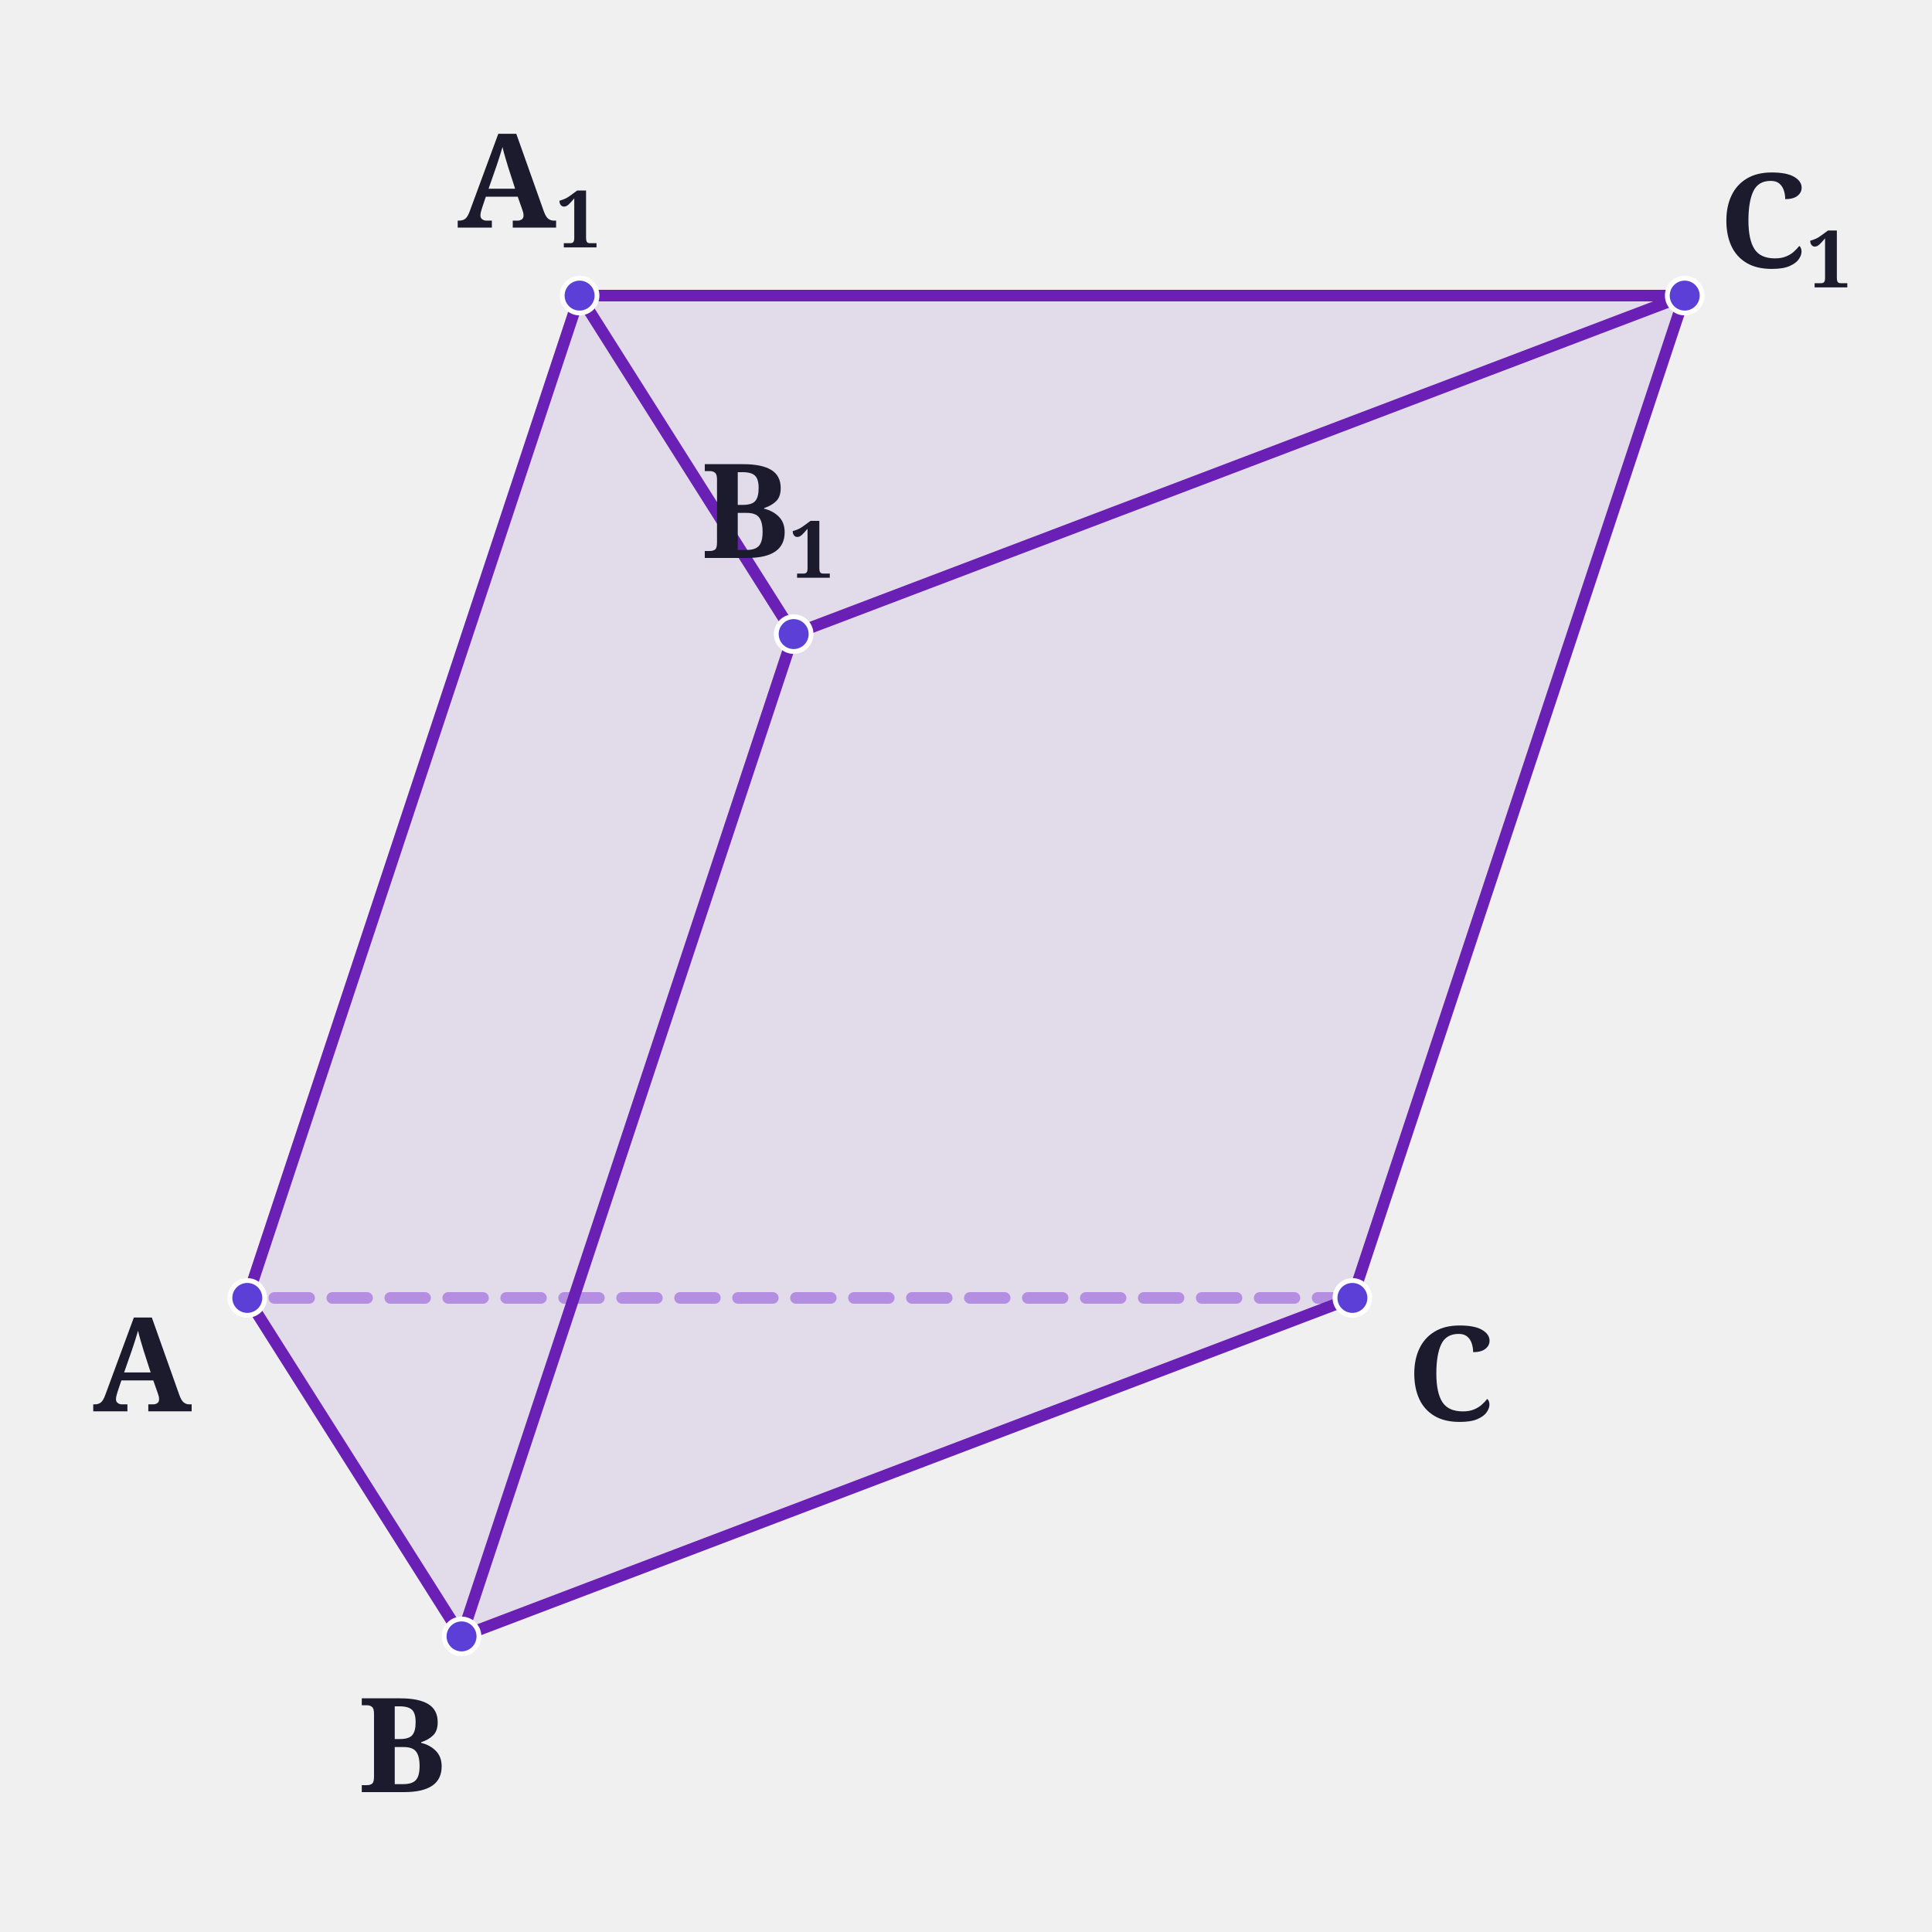
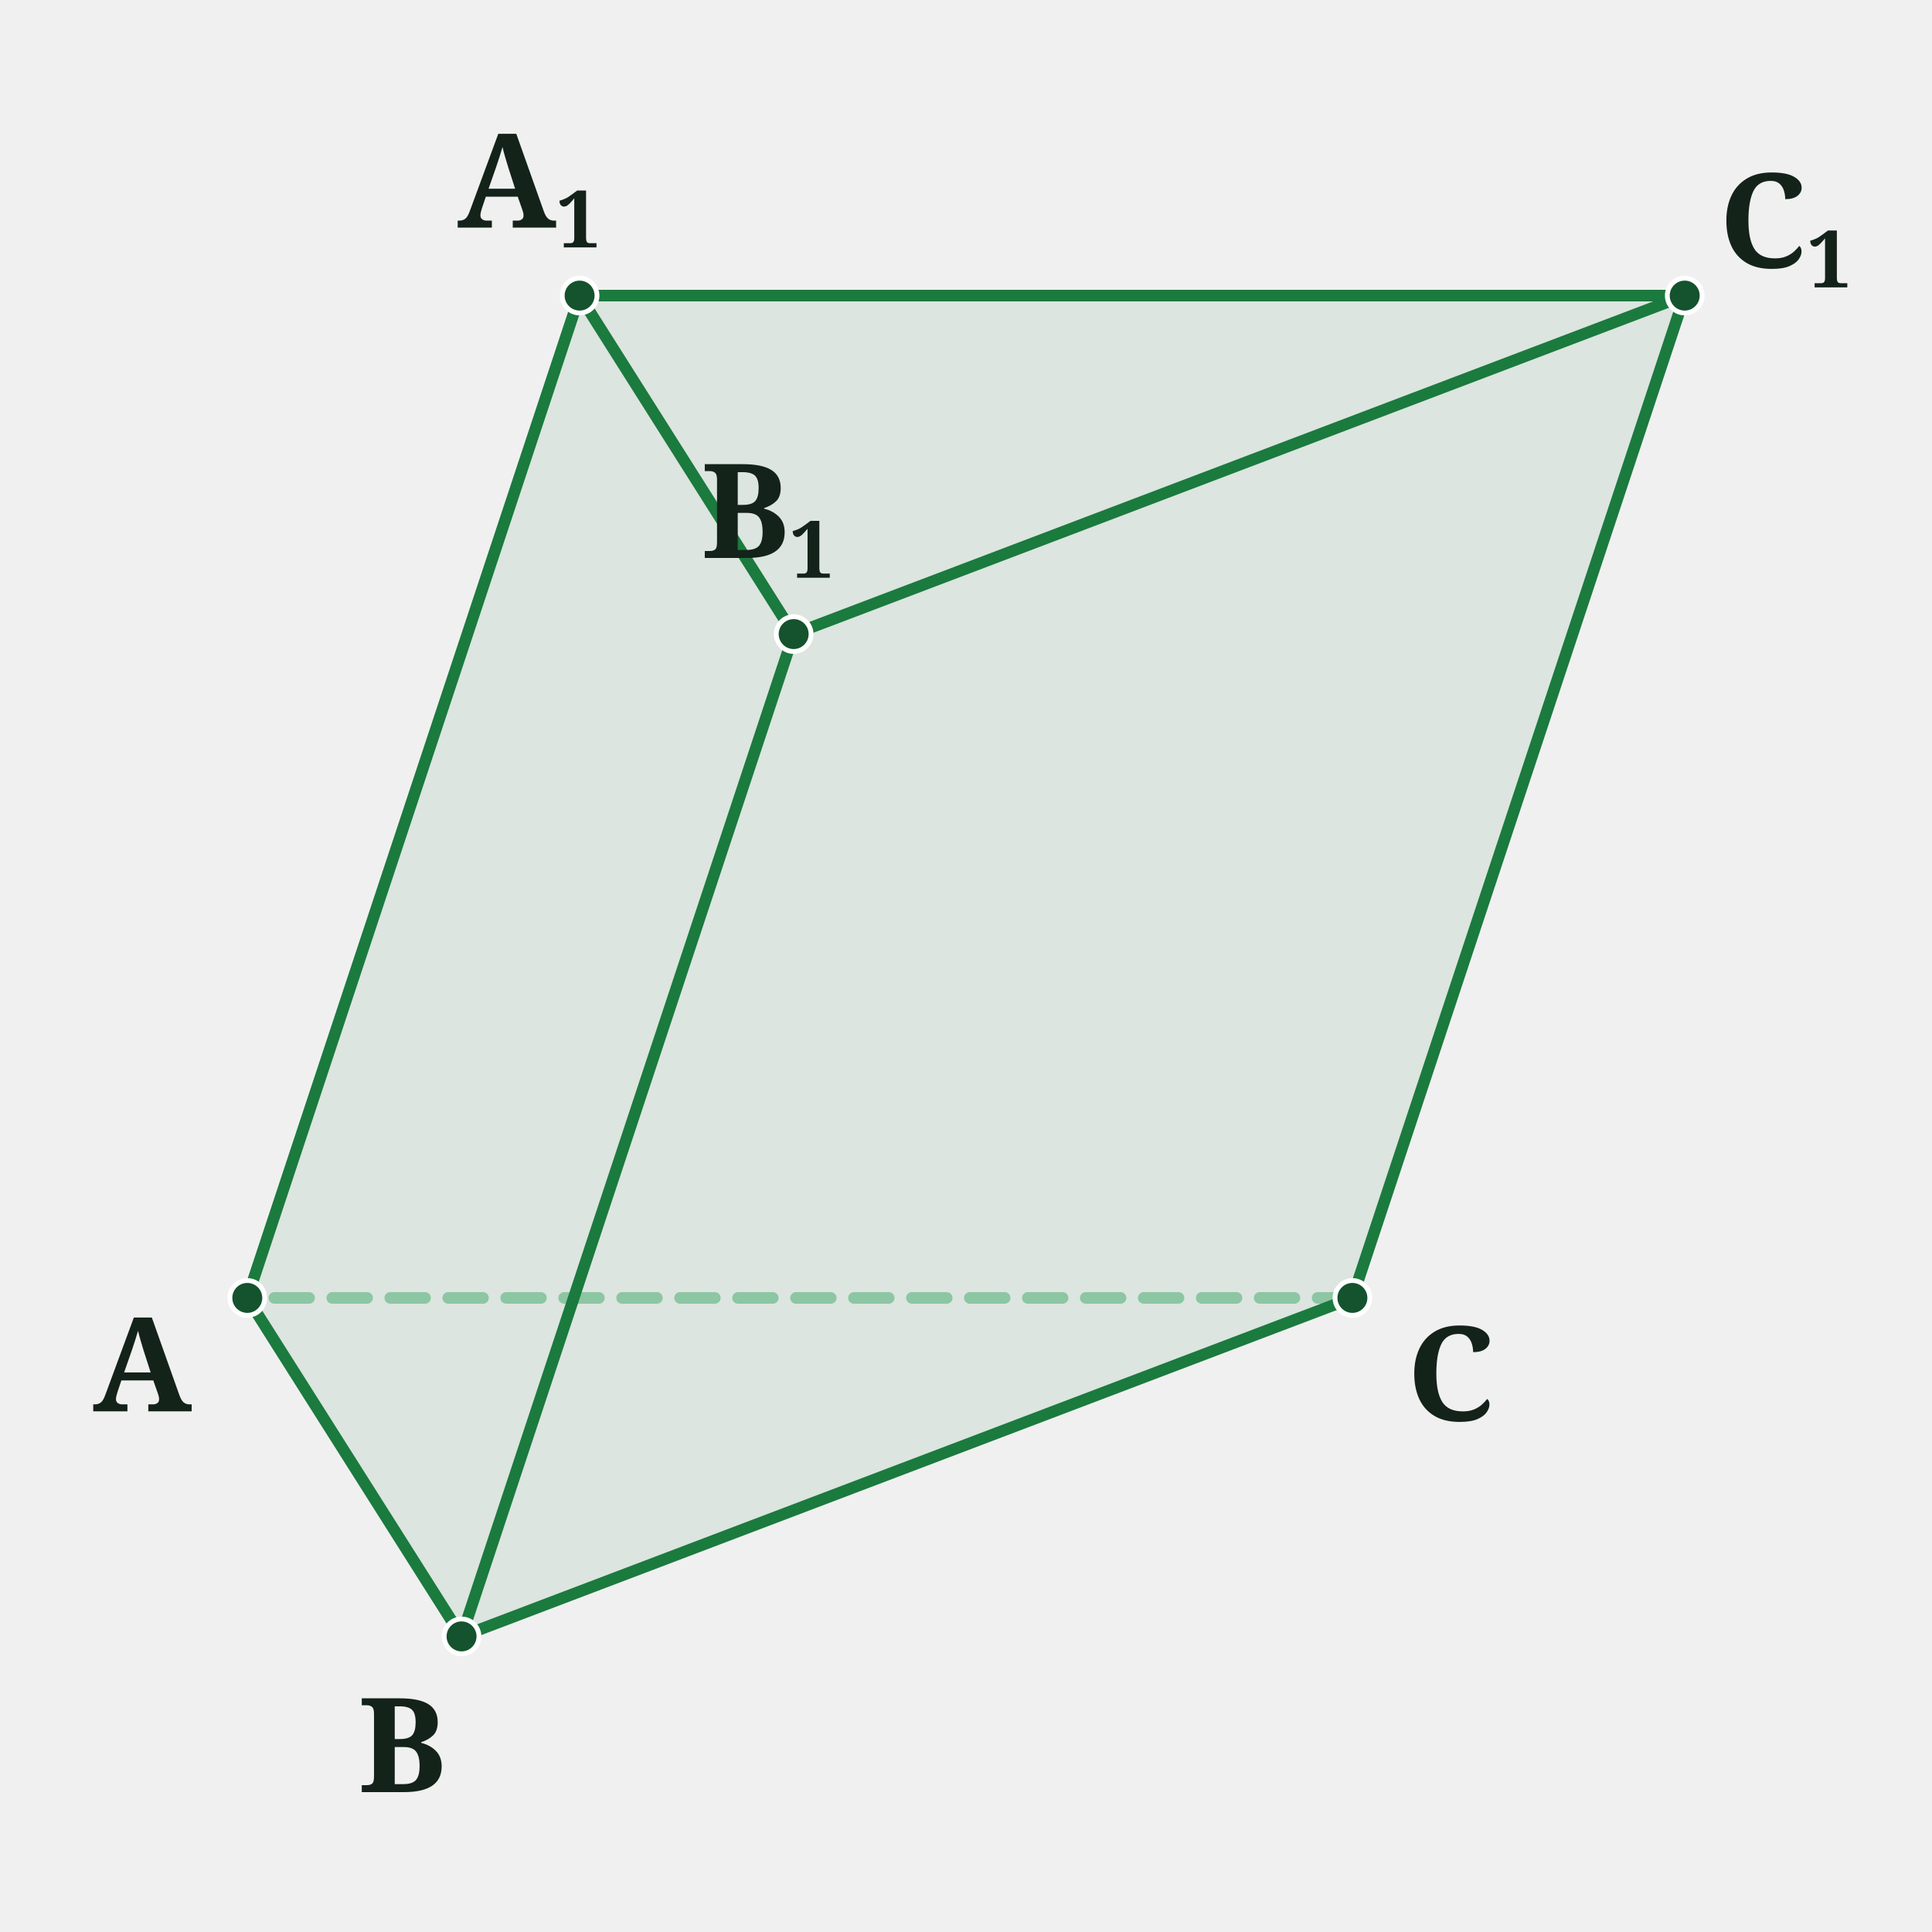
<svg xmlns="http://www.w3.org/2000/svg" viewBox="0 0 1000 1000" width="1000" height="1000">
-   <polygon points="128.0,671.8 300.0,153.0 872.0,153.0 700.0,671.8 238.9,847.0" fill="#6a1fb5" fill-opacity="0.1" stroke="none" />
-   <line x1="700.0" y1="671.8" x2="128.0" y2="671.8" stroke="#b48ee0" stroke-width="6" stroke-dasharray="18,12" stroke-linecap="round" />
-   <line x1="128.0" y1="671.8" x2="238.9" y2="847.0" stroke="#6a1fb5" stroke-width="6" stroke-linecap="round" />
-   <line x1="300.0" y1="153.0" x2="410.8" y2="328.2" stroke="#6a1fb5" stroke-width="6" stroke-linecap="round" />
-   <line x1="128.0" y1="671.8" x2="300.0" y2="153.0" stroke="#6a1fb5" stroke-width="6" stroke-linecap="round" />
-   <line x1="238.9" y1="847.0" x2="700.0" y2="671.8" stroke="#6a1fb5" stroke-width="6" stroke-linecap="round" />
-   <line x1="410.8" y1="328.2" x2="872.0" y2="153.0" stroke="#6a1fb5" stroke-width="6" stroke-linecap="round" />
-   <line x1="238.9" y1="847.0" x2="410.8" y2="328.2" stroke="#6a1fb5" stroke-width="6" stroke-linecap="round" />
-   <line x1="872.0" y1="153.0" x2="300.0" y2="153.0" stroke="#6a1fb5" stroke-width="6" stroke-linecap="round" />
-   <line x1="700.0" y1="671.8" x2="872.0" y2="153.0" stroke="#6a1fb5" stroke-width="6" stroke-linecap="round" />
-   <circle cx="872.0" cy="153.0" r="9" fill="#5b3fd6" stroke="#fff" stroke-width="2.5" />
-   <circle cx="238.9" cy="847.0" r="9" fill="#5b3fd6" stroke="#fff" stroke-width="2.5" />
-   <circle cx="300.0" cy="153.0" r="9" fill="#5b3fd6" stroke="#fff" stroke-width="2.5" />
-   <circle cx="700.0" cy="671.8" r="9" fill="#5b3fd6" stroke="#fff" stroke-width="2.5" />
-   <circle cx="128.0" cy="671.8" r="9" fill="#5b3fd6" stroke="#fff" stroke-width="2.5" />
-   <circle cx="410.8" cy="328.2" r="9" fill="#5b3fd6" stroke="#fff" stroke-width="2.5" />
-   <text x="73.6" y="730.5" font-family="Lora, Georgia, serif" font-weight="700" font-size="68" fill="#1c1b2e" text-anchor="middle">A</text>
-   <text x="208.2" y="927.6" font-family="Lora, Georgia, serif" font-weight="700" font-size="68" fill="#1c1b2e" text-anchor="middle">B</text>
-   <text x="751.0" y="735.3" font-family="Lora, Georgia, serif" font-weight="700" font-size="68" fill="#1c1b2e" text-anchor="middle">C</text>
-   <text x="273.7" y="117.8" font-family="Lora, Georgia, serif" font-weight="700" font-size="68" fill="#1c1b2e" text-anchor="middle">A<tspan font-size="41" baseline-shift="-25%">1</tspan>
+   <polygon points="128.0,671.8 300.0,153.0 872.0,153.0 700.0,671.8 238.9,847.0" fill="#1B7A3E" fill-opacity="0.09" stroke="none" />
+   <line x1="700.0" y1="671.8" x2="128.0" y2="671.8" stroke="#8CC6A3" stroke-width="6" stroke-dasharray="18,12" stroke-linecap="round" />
+   <line x1="128.0" y1="671.8" x2="238.9" y2="847.0" stroke="#1B7A3E" stroke-width="6" stroke-linecap="round" />
+   <line x1="300.0" y1="153.0" x2="410.8" y2="328.2" stroke="#1B7A3E" stroke-width="6" stroke-linecap="round" />
+   <line x1="128.0" y1="671.8" x2="300.0" y2="153.0" stroke="#1B7A3E" stroke-width="6" stroke-linecap="round" />
+   <line x1="238.9" y1="847.0" x2="700.0" y2="671.8" stroke="#1B7A3E" stroke-width="6" stroke-linecap="round" />
+   <line x1="410.8" y1="328.2" x2="872.0" y2="153.0" stroke="#1B7A3E" stroke-width="6" stroke-linecap="round" />
+   <line x1="238.9" y1="847.0" x2="410.8" y2="328.2" stroke="#1B7A3E" stroke-width="6" stroke-linecap="round" />
+   <line x1="872.0" y1="153.0" x2="300.0" y2="153.0" stroke="#1B7A3E" stroke-width="6" stroke-linecap="round" />
+   <line x1="700.0" y1="671.8" x2="872.0" y2="153.0" stroke="#1B7A3E" stroke-width="6" stroke-linecap="round" />
+   <circle cx="128.0" cy="671.8" r="9" fill="#14532D" stroke="#fff" stroke-width="2.5" />
+   <circle cx="300.0" cy="153.0" r="9" fill="#14532D" stroke="#fff" stroke-width="2.5" />
+   <circle cx="238.9" cy="847.0" r="9" fill="#14532D" stroke="#fff" stroke-width="2.5" />
+   <circle cx="410.8" cy="328.2" r="9" fill="#14532D" stroke="#fff" stroke-width="2.5" />
+   <circle cx="700.0" cy="671.8" r="9" fill="#14532D" stroke="#fff" stroke-width="2.5" />
+   <circle cx="872.0" cy="153.0" r="9" fill="#14532D" stroke="#fff" stroke-width="2.5" />
+   <text x="73.6" y="730.5" font-family="Lora, Georgia, serif" font-weight="700" font-size="68" fill="#14231A" text-anchor="middle">A</text>
+   <text x="208.2" y="927.6" font-family="Lora, Georgia, serif" font-weight="700" font-size="68" fill="#14231A" text-anchor="middle">B</text>
+   <text x="751.0" y="735.3" font-family="Lora, Georgia, serif" font-weight="700" font-size="68" fill="#14231A" text-anchor="middle">C</text>
+   <text x="273.7" y="117.8" font-family="Lora, Georgia, serif" font-weight="700" font-size="68" fill="#14231A" text-anchor="middle">A<tspan font-size="41" baseline-shift="-25%">1</tspan>
  </text>
-   <text x="397.2" y="288.8" font-family="Lora, Georgia, serif" font-weight="700" font-size="68" fill="#1c1b2e" text-anchor="middle">B<tspan font-size="41" baseline-shift="-25%">1</tspan>
+   <text x="397.2" y="288.8" font-family="Lora, Georgia, serif" font-weight="700" font-size="68" fill="#14231A" text-anchor="middle">B<tspan font-size="41" baseline-shift="-25%">1</tspan>
  </text>
-   <text x="924.0" y="138.5" font-family="Lora, Georgia, serif" font-weight="700" font-size="68" fill="#1c1b2e" text-anchor="middle">C<tspan font-size="41" baseline-shift="-25%">1</tspan>
+   <text x="924.0" y="138.5" font-family="Lora, Georgia, serif" font-weight="700" font-size="68" fill="#14231A" text-anchor="middle">C<tspan font-size="41" baseline-shift="-25%">1</tspan>
  </text>
</svg>
